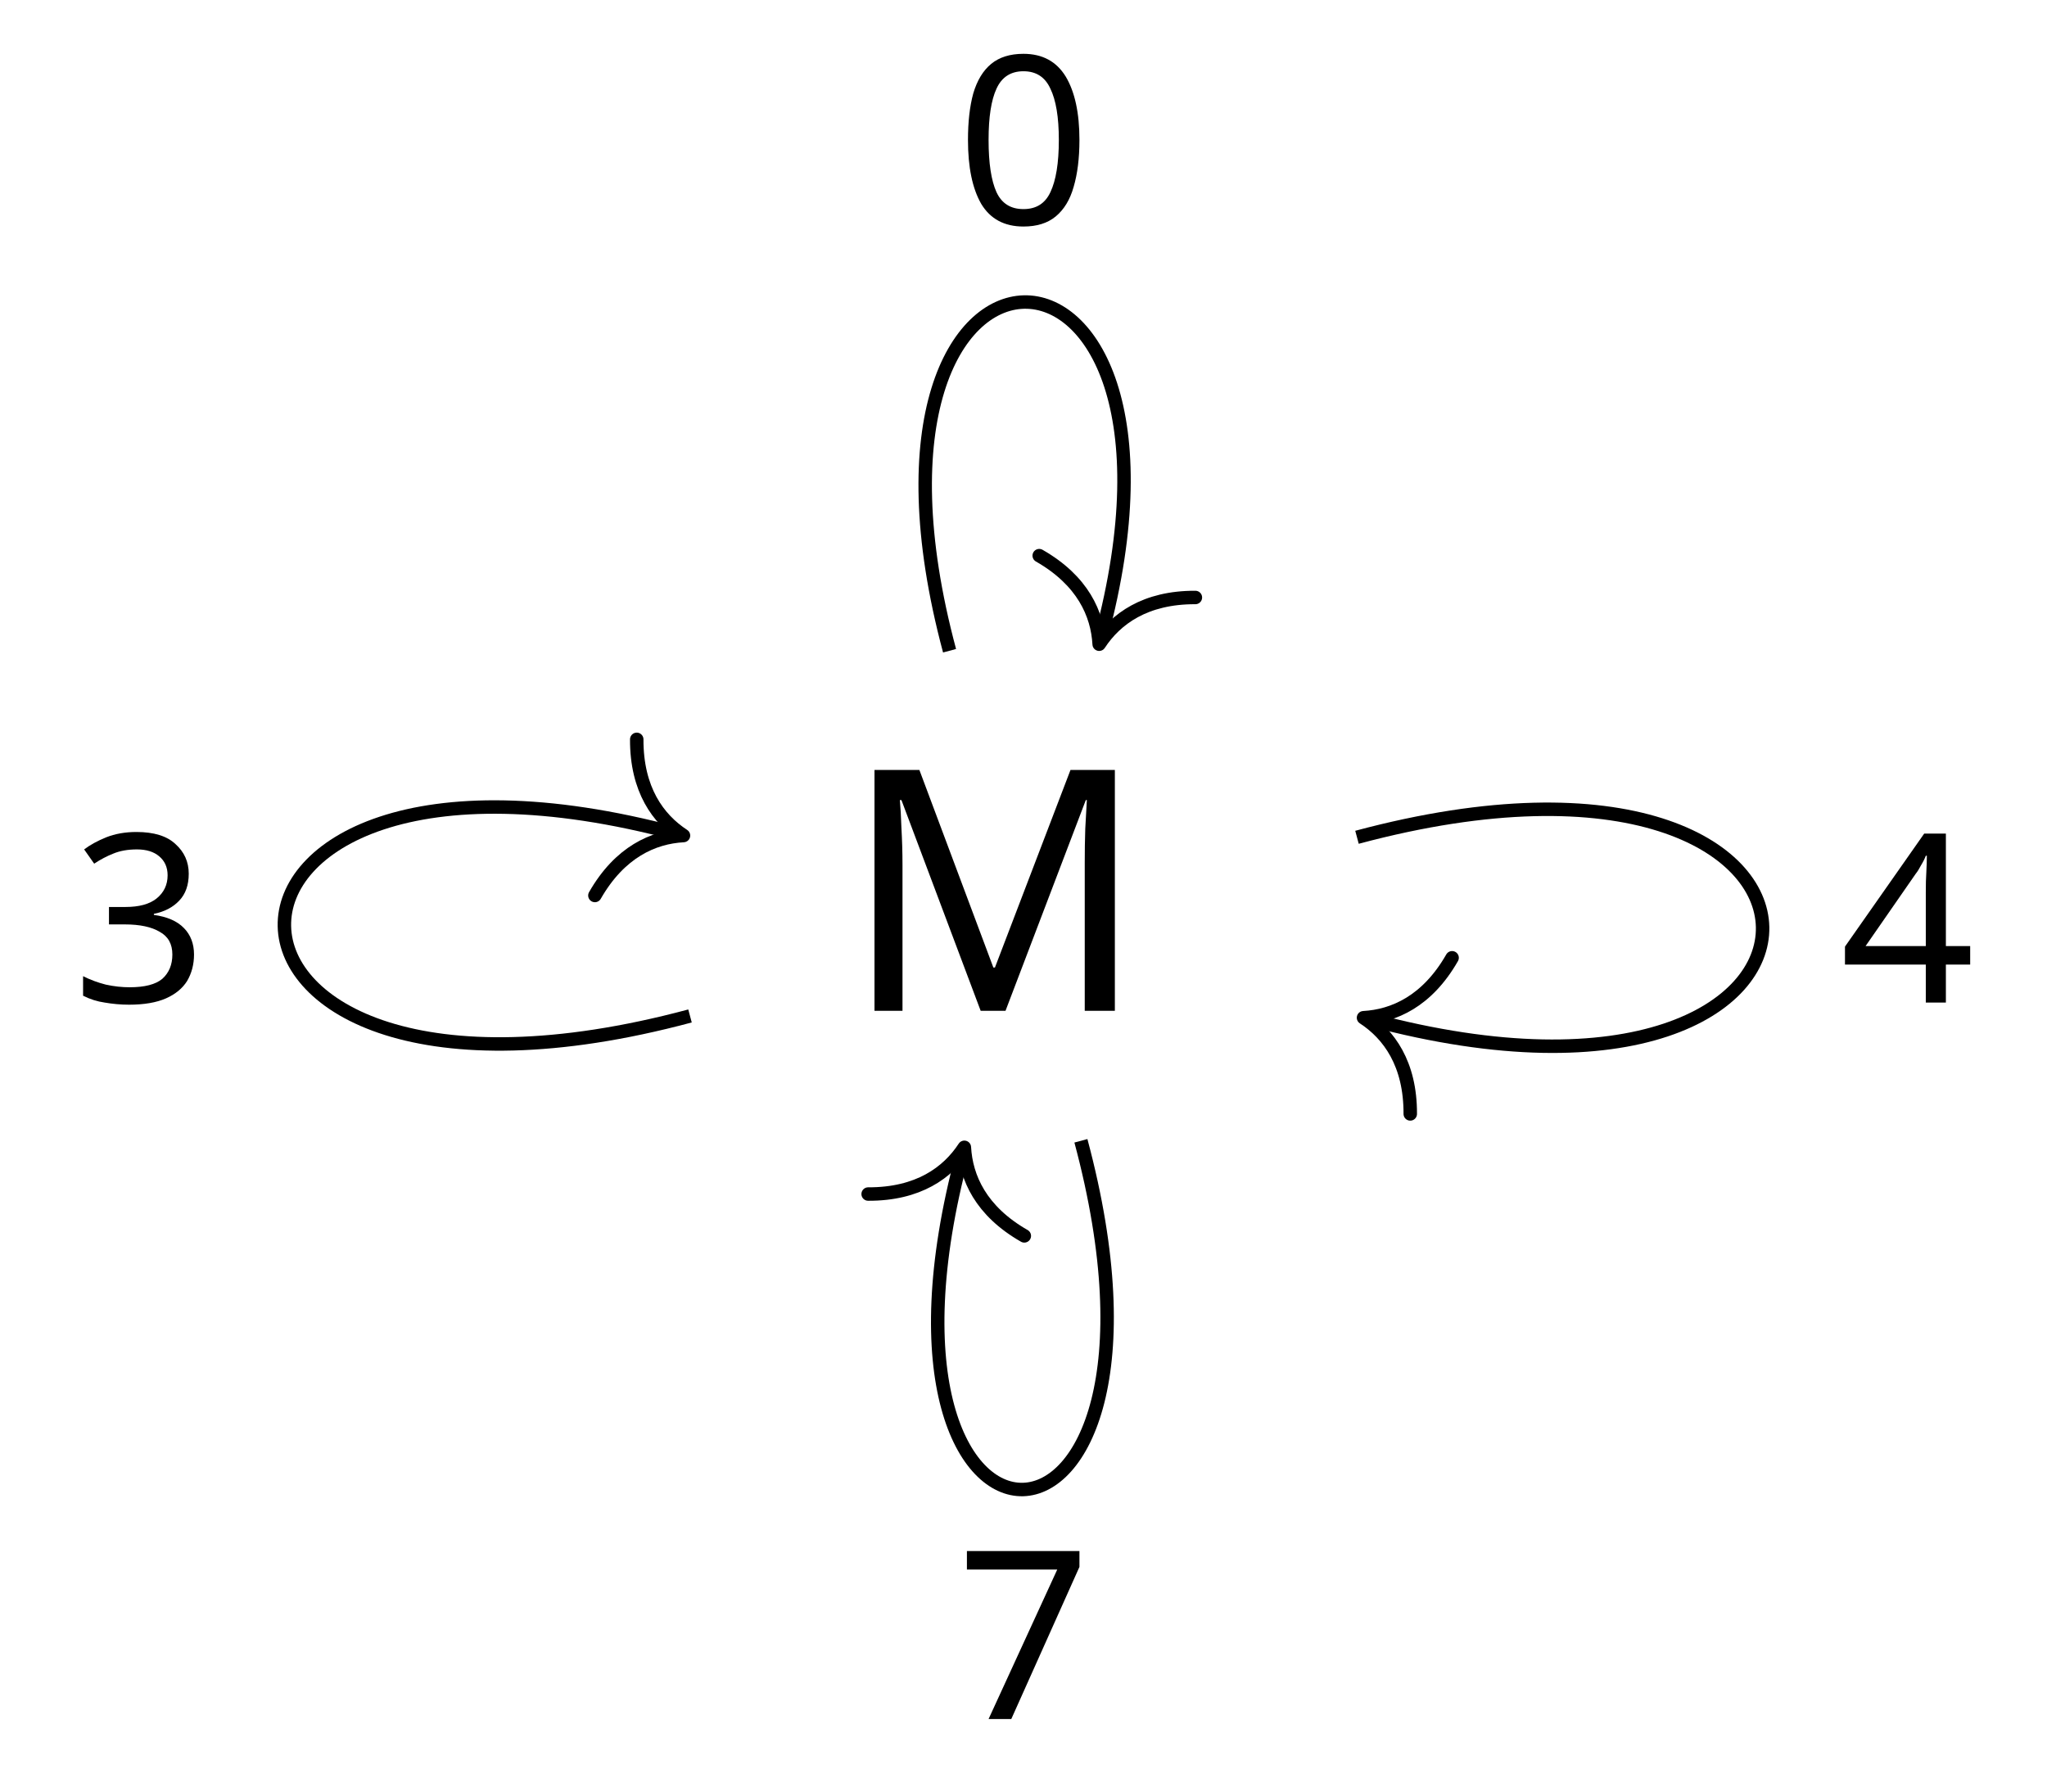
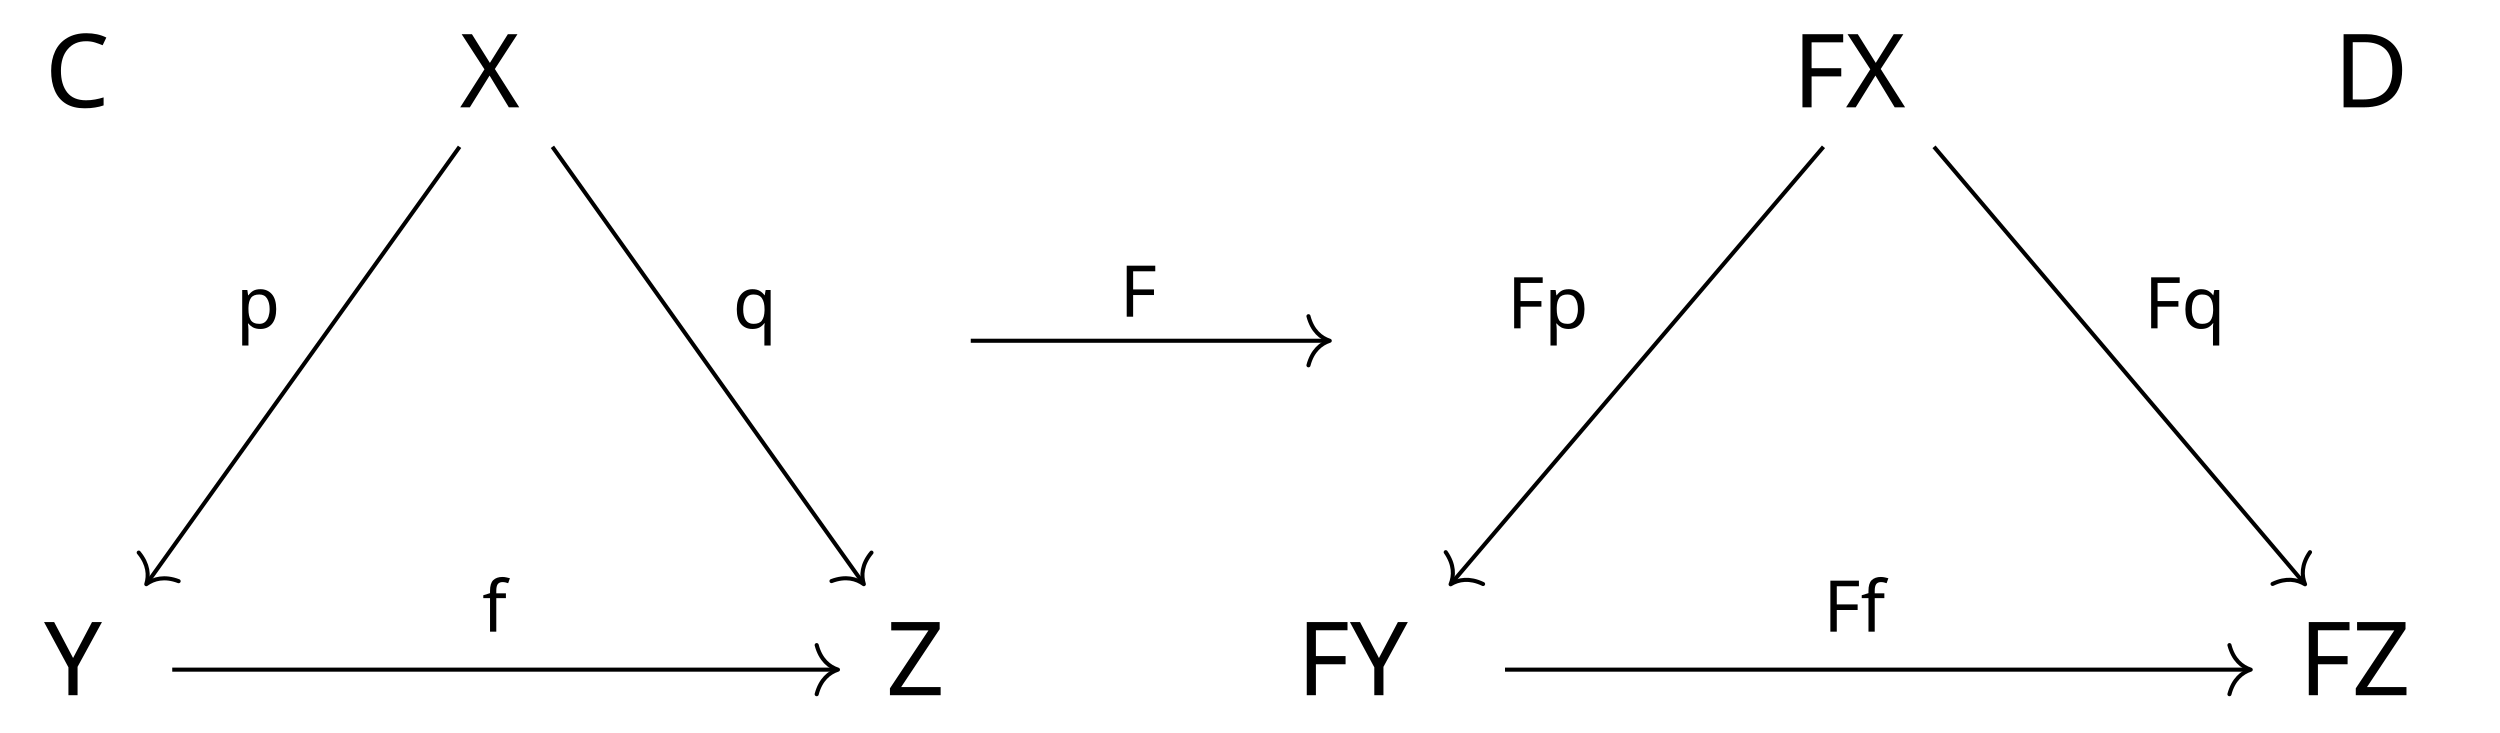
- <svg xmlns="http://www.w3.org/2000/svg" version="1.1" id="svg2" width="80.728" height="70.667" viewBox="0 0 80.728 70.667">
+ <svg xmlns="http://www.w3.org/2000/svg" version="1.1" id="svg2" width="324.652" height="95.144" viewBox="0 0 324.652 95.144">
  <defs id="defs6" />
-   <g id="g8" transform="matrix(1.333333,0,0,-1.333333,0,70.66667)">
-     <g id="g10" transform="translate(30.273,26.5)">
+   <g id="g8" transform="matrix(1.333333,0,0,-1.333333,0,95.144)">
+     <g id="g10" transform="translate(121.745,35.679)">
      <g id="g12">
        <g id="g14">
          <g id="g16">
-             <g id="g18" transform="translate(-9.665,-3.404)">
-               <g id="g20" transform="translate(9.665)">
+             <g id="g18" transform="translate(-121.745,-32.033)">
+               <g id="g20" transform="translate(8.288,57.258)">
                <g id="g22">
                  <g id="g24">
-                     <g id="g26" transform="translate(-5.376)">
+                     <g id="g26" transform="translate(-3.916)">
                      <g id="g28">
-                         <g id="g30" transform="translate(-24.897,-23.096)">
-                           <text xml:space="preserve" transform="matrix(1,0,0,-1,24.897,23.096)" style="font-variant:normal;font-weight:normal;font-size:9.963px;font-family:CMMI10;-inkscape-font-specification:CMMI10;writing-mode:lr-tb;fill:#000000;fill-opacity:1;fill-rule:nonzero;stroke:none" id="text34">
-                             <tspan x="0" y="0" id="tspan32">M</tspan>
+                         <g id="g30" transform="translate(-4.372,-60.904)">
+                           <text xml:space="preserve" transform="matrix(1,0,0,-1,4.372,60.904)" style="font-variant:normal;font-weight:normal;font-size:9.963px;font-family:CMMI10;-inkscape-font-specification:CMMI10;writing-mode:lr-tb;fill:#000000;fill-opacity:1;fill-rule:nonzero;stroke:none" id="text34">
+                             <tspan x="0" y="0" id="tspan32">C</tspan>
                          </text>
-                           <g id="g36" transform="translate(24.897,23.096)" />
+                           <g id="g36" transform="translate(4.372,60.904)" />
                        </g>
                      </g>
-                       <g id="g38" transform="translate(5.376)" />
+                       <g id="g38" transform="translate(3.916)" />
                    </g>
                  </g>
                </g>
-                 <g id="g40" transform="translate(-9.665)" />
-               </g>
-               <g id="g42" transform="translate(9.665,3.404)" />
-             </g>
-           </g>
-           <g id="g44">
-             <path d="m -9.864,-3.556 c -15.932,-4.269 -15.932,9.555 -0.385,5.389" style="fill:none;stroke:#000000;stroke-width:0.398;stroke-linecap:butt;stroke-linejoin:miter;stroke-miterlimit:10;stroke-dasharray:none;stroke-opacity:1" id="path46" />
-             <g id="g48" transform="matrix(0.96591,-0.25882,0.25882,0.96591,-10.05695,1.78145)">
-               <g id="g50">
-                 <path d="M -2.072,2.391 C -1.694,0.956 -0.85,0.279 0,0 -0.85,-0.279 -1.694,-0.956 -2.072,-2.391" style="fill:none;stroke:#000000;stroke-width:0.398;stroke-linecap:round;stroke-linejoin:round;stroke-miterlimit:10;stroke-dasharray:none;stroke-opacity:1" id="path52" />
-               </g>
-             </g>
-             <g id="g54">
-               <g id="g56" transform="translate(-28.128,-3.16)">
-                 <g id="g58">
-                   <g id="g60" transform="translate(-2.145,-23.34)">
-                     <text xml:space="preserve" transform="matrix(1,0,0,-1,2.145,23.34)" style="font-variant:normal;font-weight:normal;font-size:6.974px;font-family:CMR7;-inkscape-font-specification:CMR7;writing-mode:lr-tb;fill:#000000;fill-opacity:1;fill-rule:nonzero;stroke:none" id="text64">
-                       <tspan x="0" y="0" id="tspan62">3</tspan>
-                     </text>
-                     <g id="g66" transform="translate(2.145,23.34)" />
-                   </g>
-                 </g>
-                 <g id="g68" transform="translate(28.128,3.16)" />
-               </g>
-             </g>
-           </g>
-           <g id="g70">
-             <path d="M 9.864,1.73 C 25.796,5.999 25.796,-7.825 10.249,-3.659" style="fill:none;stroke:#000000;stroke-width:0.398;stroke-linecap:butt;stroke-linejoin:miter;stroke-miterlimit:10;stroke-dasharray:none;stroke-opacity:1" id="path72" />
-             <g id="g74" transform="matrix(-0.96591,0.25882,-0.25882,-0.96591,10.05695,-3.60794)">
-               <g id="g76">
-                 <path d="M -2.072,2.391 C -1.694,0.956 -0.85,0.279 0,0 -0.85,-0.279 -1.694,-0.956 -2.072,-2.391" style="fill:none;stroke:#000000;stroke-width:0.398;stroke-linecap:round;stroke-linejoin:round;stroke-miterlimit:10;stroke-dasharray:none;stroke-opacity:1" id="path78" />
-               </g>
-             </g>
-             <g id="g80">
-               <g id="g82" transform="translate(24.157,-3.16)">
-                 <g id="g84">
-                   <g id="g86" transform="translate(-54.43,-23.34)">
-                     <text xml:space="preserve" transform="matrix(1,0,0,-1,54.43,23.34)" style="font-variant:normal;font-weight:normal;font-size:6.974px;font-family:CMR7;-inkscape-font-specification:CMR7;writing-mode:lr-tb;fill:#000000;fill-opacity:1;fill-rule:nonzero;stroke:none" id="text90">
-                       <tspan x="0" y="0" id="tspan88">4</tspan>
-                     </text>
-                     <g id="g92" transform="translate(54.43,23.34)" />
-                   </g>
-                 </g>
-                 <g id="g94" transform="translate(-24.157,3.16)" />
-               </g>
-             </g>
-           </g>
-           <g id="g96">
-             <path d="M 1.698,-7.249 C 5.366,-20.94 -5.366,-20.94 -1.801,-7.634" style="fill:none;stroke:#000000;stroke-width:0.398;stroke-linecap:butt;stroke-linejoin:miter;stroke-miterlimit:10;stroke-dasharray:none;stroke-opacity:1" id="path98" />
-             <g id="g100" transform="matrix(0.25882,0.96591,-0.96591,0.25882,-1.74916,-7.44174)">
-               <g id="g102">
-                 <path d="M -2.072,2.391 C -1.694,0.956 -0.85,0.279 0,0 -0.85,-0.279 -1.694,-0.956 -2.072,-2.391" style="fill:none;stroke:#000000;stroke-width:0.398;stroke-linecap:round;stroke-linejoin:round;stroke-miterlimit:10;stroke-dasharray:none;stroke-opacity:1" id="path104" />
-               </g>
-             </g>
-             <g id="g106">
-               <g id="g108" transform="translate(-1.986,-24.355)">
-                 <g id="g110">
-                   <g id="g112" transform="translate(-28.287,-2.145)">
-                     <text xml:space="preserve" transform="matrix(1,0,0,-1,28.287,2.145)" style="font-variant:normal;font-weight:normal;font-size:6.974px;font-family:CMR7;-inkscape-font-specification:CMR7;writing-mode:lr-tb;fill:#000000;fill-opacity:1;fill-rule:nonzero;stroke:none" id="text116">
-                       <tspan x="0" y="0" id="tspan114">7</tspan>
-                     </text>
-                     <g id="g118" transform="translate(28.287,2.145)" />
-                   </g>
-                 </g>
-                 <g id="g120" transform="translate(1.986,24.355)" />
-               </g>
-             </g>
-           </g>
-           <g id="g122">
-             <path d="m -2.187,7.249 c -3.669,13.69 8.042,13.69 4.476,0.385" style="fill:none;stroke:#000000;stroke-width:0.398;stroke-linecap:butt;stroke-linejoin:miter;stroke-miterlimit:10;stroke-dasharray:none;stroke-opacity:1" id="path124" />
-             <g id="g126" transform="matrix(-0.25885,-0.96591,0.96591,-0.25885,2.23816,7.44174)">
-               <g id="g128">
-                 <path d="M -2.072,2.391 C -1.694,0.956 -0.85,0.279 0,0 -0.85,-0.279 -1.694,-0.956 -2.072,-2.391" style="fill:none;stroke:#000000;stroke-width:0.398;stroke-linecap:round;stroke-linejoin:round;stroke-miterlimit:10;stroke-dasharray:none;stroke-opacity:1" id="path130" />
-               </g>
-             </g>
-             <g id="g132">
-               <g id="g134" transform="translate(-1.986,19.861)">
-                 <g id="g136">
-                   <g id="g138" transform="translate(-28.287,-46.361)">
-                     <text xml:space="preserve" transform="matrix(1,0,0,-1,28.287,46.361)" style="font-variant:normal;font-weight:normal;font-size:6.974px;font-family:CMR7;-inkscape-font-specification:CMR7;writing-mode:lr-tb;fill:#000000;fill-opacity:1;fill-rule:nonzero;stroke:none" id="text142">
-                       <tspan x="0" y="0" id="tspan140">0</tspan>
-                     </text>
-                     <g id="g144" transform="translate(28.287,46.361)" />
-                   </g>
-                 </g>
-                 <g id="g146" transform="translate(1.986,-19.861)" />
+                 <g id="g40" transform="translate(41.006)">
+                   <g id="g42">
+                     <g id="g44">
+                       <g id="g46" transform="translate(-4.518)">
+                         <g id="g48">
+                           <g id="g50" transform="translate(-44.776,-60.904)">
+                             <text xml:space="preserve" transform="matrix(1,0,0,-1,44.776,60.904)" style="font-variant:normal;font-weight:normal;font-size:9.963px;font-family:CMMI10;-inkscape-font-specification:CMMI10;writing-mode:lr-tb;fill:#000000;fill-opacity:1;fill-rule:nonzero;stroke:none" id="text54">
+                               <tspan x="0" y="0" id="tspan52">X</tspan>
+                             </text>
+                             <g id="g56" transform="translate(44.776,60.904)" />
+                           </g>
+                         </g>
+                         <g id="g58" transform="translate(4.518)" />
+                       </g>
+                     </g>
+                   </g>
+                   <g id="g60" transform="translate(40.764)">
+                     <g id="g62" />
+                     <g id="g64" transform="translate(44.14)">
+                       <g id="g66" />
+                       <g id="g68" transform="translate(48.796)">
+                         <g id="g70">
+                           <g id="g72">
+                             <g id="g74" transform="translate(-8.413)">
+                               <g id="g76">
+                                 <g id="g78" transform="translate(-174.581,-60.904)">
+                                   <text xml:space="preserve" transform="matrix(1,0,0,-1,174.581,60.904)" style="font-variant:normal;font-weight:normal;font-size:9.963px;font-family:CMMI10;-inkscape-font-specification:CMMI10;writing-mode:lr-tb;fill:#000000;fill-opacity:1;fill-rule:nonzero;stroke:none" id="text82">
+                                     <tspan x="0 7.792" y="0" id="tspan80">FX</tspan>
+                                   </text>
+                                   <g id="g84" transform="translate(174.581,60.904)" />
+                                 </g>
+                               </g>
+                               <g id="g86" transform="translate(8.413)" />
+                             </g>
+                           </g>
+                         </g>
+                         <g id="g88" transform="translate(48.554)">
+                           <g id="g90">
+                             <g id="g92">
+                               <g id="g94" transform="translate(-4.262)">
+                                 <g id="g96">
+                                   <g id="g98" transform="translate(-227.286,-60.904)">
+                                     <text xml:space="preserve" transform="matrix(1,0,0,-1,227.286,60.904)" style="font-variant:normal;font-weight:normal;font-size:9.963px;font-family:CMMI10;-inkscape-font-specification:CMMI10;writing-mode:lr-tb;fill:#000000;fill-opacity:1;fill-rule:nonzero;stroke:none" id="text102">
+                                       <tspan x="0" y="0" id="tspan100">D</tspan>
+                                     </text>
+                                     <g id="g104" transform="translate(227.286,60.904)" />
+                                   </g>
+                                 </g>
+                                 <g id="g106" transform="translate(4.262)" />
+                               </g>
+                             </g>
+                           </g>
+                           <g id="g108" transform="translate(-223.26,-25.225)">
+                             <g id="g110" />
+                             <g id="g112" transform="translate(41.006)">
+                               <g id="g114" />
+                               <g id="g116" transform="translate(40.764)">
+                                 <g id="g118">
+                                   <g id="g120">
+                                     <g id="g122">
+                                       <g id="g124" />
+                                     </g>
+                                   </g>
+                                 </g>
+                                 <g id="g126" transform="translate(44.14)">
+                                   <g id="g128">
+                                     <g id="g130">
+                                       <g id="g132">
+                                         <g id="g134" />
+                                       </g>
+                                     </g>
+                                   </g>
+                                   <g id="g136" transform="translate(48.796)">
+                                     <g id="g138" />
+                                     <g id="g140" transform="translate(48.554)">
+                                       <g id="g142" />
+                                       <g id="g144" transform="translate(-223.26,-32.033)">
+                                         <g id="g146">
+                                           <g id="g148">
+                                             <g id="g150" transform="translate(-3.999)">
+                                               <g id="g152">
+                                                 <g id="g154" transform="translate(-4.289,-3.646)">
+                                                   <text xml:space="preserve" transform="matrix(1,0,0,-1,4.289,3.646)" style="font-variant:normal;font-weight:normal;font-size:9.963px;font-family:CMMI10;-inkscape-font-specification:CMMI10;writing-mode:lr-tb;fill:#000000;fill-opacity:1;fill-rule:nonzero;stroke:none" id="text158">
+                                                     <tspan x="0" y="0" id="tspan156">Y</tspan>
+                                                   </text>
+                                                   <g id="g160" transform="translate(4.289,3.646)" />
+                                                 </g>
+                                               </g>
+                                               <g id="g162" transform="translate(3.999)" />
+                                             </g>
+                                           </g>
+                                         </g>
+                                         <g id="g164" transform="translate(41.006)">
+                                           <g id="g166" />
+                                           <g id="g168" transform="translate(40.764)">
+                                             <g id="g170">
+                                               <g id="g172">
+                                                 <g id="g174" transform="translate(-3.757)">
+                                                   <g id="g176">
+                                                     <g id="g178" transform="translate(-86.301,-3.646)">
+                                                       <text xml:space="preserve" transform="matrix(1,0,0,-1,86.301,3.646)" style="font-variant:normal;font-weight:normal;font-size:9.963px;font-family:CMMI10;-inkscape-font-specification:CMMI10;writing-mode:lr-tb;fill:#000000;fill-opacity:1;fill-rule:nonzero;stroke:none" id="text182">
+                                                         <tspan x="0" y="0" id="tspan180">Z</tspan>
+                                                       </text>
+                                                       <g id="g184" transform="translate(86.301,3.646)" />
+                                                     </g>
+                                                   </g>
+                                                   <g id="g186" transform="translate(3.757)" />
+                                                 </g>
+                                               </g>
+                                             </g>
+                                             <g id="g188" transform="translate(44.14)">
+                                               <g id="g190">
+                                                 <g id="g192">
+                                                   <g id="g194" transform="translate(-7.894)">
+                                                     <g id="g196">
+                                                       <g id="g198" transform="translate(-126.304,-3.646)">
+                                                         <text xml:space="preserve" transform="matrix(1,0,0,-1,126.304,3.646)" style="font-variant:normal;font-weight:normal;font-size:9.963px;font-family:CMMI10;-inkscape-font-specification:CMMI10;writing-mode:lr-tb;fill:#000000;fill-opacity:1;fill-rule:nonzero;stroke:none" id="text202">
+                                                           <tspan x="0 7.792" y="0" id="tspan200">FY</tspan>
+                                                         </text>
+                                                         <g id="g204" transform="translate(126.304,3.646)" />
+                                                       </g>
+                                                     </g>
+                                                     <g id="g206" transform="translate(7.894)" />
+                                                   </g>
+                                                 </g>
+                                               </g>
+                                               <g id="g208" transform="translate(48.796)">
+                                                 <g id="g210" />
+                                                 <g id="g212" transform="translate(48.554)">
+                                                   <g id="g214">
+                                                     <g id="g216">
+                                                       <g id="g218" transform="translate(-7.652)">
+                                                         <g id="g220">
+                                                           <g id="g222" transform="translate(-223.896,-3.646)">
+                                                             <text xml:space="preserve" transform="matrix(1,0,0,-1,223.896,3.646)" style="font-variant:normal;font-weight:normal;font-size:9.963px;font-family:CMMI10;-inkscape-font-specification:CMMI10;writing-mode:lr-tb;fill:#000000;fill-opacity:1;fill-rule:nonzero;stroke:none" id="text226">
+                                                               <tspan x="0 7.792" y="0" id="tspan224">FZ</tspan>
+                                                             </text>
+                                                             <g id="g228" transform="translate(223.896,3.646)" />
+                                                           </g>
+                                                         </g>
+                                                         <g id="g230" transform="translate(7.652)" />
+                                                       </g>
+                                                     </g>
+                                                   </g>
+                                                   <g id="g232" transform="translate(-231.548)" />
+                                                 </g>
+                                               </g>
+                                             </g>
+                                           </g>
+                                         </g>
+                                       </g>
+                                     </g>
+                                   </g>
+                                 </g>
+                               </g>
+                             </g>
+                           </g>
+                         </g>
+                       </g>
+                     </g>
+                   </g>
+                 </g>
+               </g>
+               <g id="g234" transform="translate(121.745,32.033)" />
+             </g>
+           </g>
+           <g id="g236">
+             <path d="m -76.986,21.38 -30.395,-42.436" style="fill:none;stroke:#000000;stroke-width:0.398;stroke-linecap:butt;stroke-linejoin:miter;stroke-miterlimit:10;stroke-dasharray:none;stroke-opacity:1" id="path238" />
+             <g id="g240" transform="matrix(-0.58228,-0.81293,0.81293,-0.58228,-107.4976,-21.2179)">
+               <g id="g242">
+                 <path d="M -2.072,2.391 C -1.694,0.956 -0.85,0.279 0,0 -0.85,-0.279 -1.694,-0.956 -2.072,-2.391" style="fill:none;stroke:#000000;stroke-width:0.398;stroke-linecap:round;stroke-linejoin:round;stroke-miterlimit:10;stroke-dasharray:none;stroke-opacity:1" id="path244" />
+               </g>
+             </g>
+             <g id="g246">
+               <g id="g248" transform="translate(-98.75,3.7)">
+                 <g id="g250">
+                   <g id="g252" transform="translate(-22.995,-39.379)">
+                     <text xml:space="preserve" transform="matrix(1,0,0,-1,22.995,39.379)" style="font-variant:normal;font-weight:normal;font-size:6.974px;font-family:CMMI7;-inkscape-font-specification:CMMI7;writing-mode:lr-tb;fill:#000000;fill-opacity:1;fill-rule:nonzero;stroke:none" id="text256">
+                       <tspan x="0" y="0" id="tspan254">p</tspan>
+                     </text>
+                     <g id="g258" transform="translate(22.995,39.379)" />
+                   </g>
+                 </g>
+                 <g id="g260" transform="translate(98.75,-3.7)" />
+               </g>
+             </g>
+           </g>
+           <g id="g262">
+             <path d="M -67.943,21.38 -37.728,-21.055" style="fill:none;stroke:#000000;stroke-width:0.398;stroke-linecap:butt;stroke-linejoin:miter;stroke-miterlimit:10;stroke-dasharray:none;stroke-opacity:1" id="path264" />
+             <g id="g266" transform="matrix(0.58,-0.81456,0.81456,0.58,-37.61221,-21.21758)">
+               <g id="g268">
+                 <path d="M -2.072,2.391 C -1.694,0.956 -0.85,0.279 0,0 -0.85,-0.279 -1.694,-0.956 -2.072,-2.391" style="fill:none;stroke:#000000;stroke-width:0.398;stroke-linecap:round;stroke-linejoin:round;stroke-miterlimit:10;stroke-dasharray:none;stroke-opacity:1" id="path270" />
+               </g>
+             </g>
+             <g id="g272">
+               <g id="g274" transform="translate(-50.376,3.7)">
+                 <g id="g276">
+                   <g id="g278" transform="translate(-71.369,-39.379)">
+                     <text xml:space="preserve" transform="matrix(1,0,0,-1,71.369,39.379)" style="font-variant:normal;font-weight:normal;font-size:6.974px;font-family:CMMI7;-inkscape-font-specification:CMMI7;writing-mode:lr-tb;fill:#000000;fill-opacity:1;fill-rule:nonzero;stroke:none" id="text282">
+                       <tspan x="0" y="0" id="tspan280">q</tspan>
+                     </text>
+                     <g id="g284" transform="translate(71.369,39.379)" />
+                   </g>
+                 </g>
+                 <g id="g286" transform="translate(50.376,-3.7)" />
+               </g>
+             </g>
+           </g>
+           <g id="g288">
+             <path d="M 55.854,21.38 19.666,-21.077" style="fill:none;stroke:#000000;stroke-width:0.398;stroke-linecap:butt;stroke-linejoin:miter;stroke-miterlimit:10;stroke-dasharray:none;stroke-opacity:1" id="path290" />
+             <g id="g292" transform="matrix(-0.64865,-0.76102,0.76102,-0.64865,19.53705,-21.22824)">
+               <g id="g294">
+                 <path d="M -2.072,2.391 C -1.694,0.956 -0.85,0.279 0,0 -0.85,-0.279 -1.694,-0.956 -2.072,-2.391" style="fill:none;stroke:#000000;stroke-width:0.398;stroke-linecap:round;stroke-linejoin:round;stroke-miterlimit:10;stroke-dasharray:none;stroke-opacity:1" id="path296" />
+               </g>
+             </g>
+             <g id="g298">
+               <g id="g300" transform="translate(25.054,3.7)">
+                 <g id="g302">
+                   <g id="g304" transform="translate(-146.799,-39.379)">
+                     <text xml:space="preserve" transform="matrix(1,0,0,-1,146.799,39.379)" style="font-variant:normal;font-weight:normal;font-size:6.974px;font-family:CMMI7;-inkscape-font-specification:CMMI7;writing-mode:lr-tb;fill:#000000;fill-opacity:1;fill-rule:nonzero;stroke:none" id="text308">
+                       <tspan x="0 6.126" y="0" id="tspan306">Fp</tspan>
+                     </text>
+                     <g id="g310" transform="translate(146.799,39.379)" />
+                   </g>
+                 </g>
+                 <g id="g312" transform="translate(-25.054,-3.7)" />
+               </g>
+             </g>
+           </g>
+           <g id="g314">
+             <path d="M 66.62,21.38 102.627,-21.076" style="fill:none;stroke:#000000;stroke-width:0.398;stroke-linecap:butt;stroke-linejoin:miter;stroke-miterlimit:10;stroke-dasharray:none;stroke-opacity:1" id="path316" />
+             <g id="g318" transform="matrix(0.64677,-0.7626,0.7626,0.64677,102.756,-21.22794)">
+               <g id="g320">
+                 <path d="M -2.072,2.391 C -1.694,0.956 -0.85,0.279 0,0 -0.85,-0.279 -1.694,-0.956 -2.072,-2.391" style="fill:none;stroke:#000000;stroke-width:0.398;stroke-linecap:round;stroke-linejoin:round;stroke-miterlimit:10;stroke-dasharray:none;stroke-opacity:1" id="path322" />
+               </g>
+             </g>
+             <g id="g324">
+               <g id="g326" transform="translate(87.095,3.7)">
+                 <g id="g328">
+                   <g id="g330" transform="translate(-208.84,-39.379)">
+                     <text xml:space="preserve" transform="matrix(1,0,0,-1,208.84,39.379)" style="font-variant:normal;font-weight:normal;font-size:6.974px;font-family:CMMI7;-inkscape-font-specification:CMMI7;writing-mode:lr-tb;fill:#000000;fill-opacity:1;fill-rule:nonzero;stroke:none" id="text334">
+                       <tspan x="0 6.126" y="0" id="tspan332">Fq</tspan>
+                     </text>
+                     <g id="g336" transform="translate(208.84,39.379)" />
+                   </g>
+                 </g>
+                 <g id="g338" transform="translate(-87.095,-3.7)" />
+               </g>
+             </g>
+           </g>
+           <g id="g340">
+             <path d="M -27.198,2.491 H 7.566" style="fill:none;stroke:#000000;stroke-width:0.398;stroke-linecap:butt;stroke-linejoin:miter;stroke-miterlimit:10;stroke-dasharray:none;stroke-opacity:1" id="path342" />
+             <g id="g344" transform="translate(7.76541,2.49069)">
+               <g id="g346">
+                 <path d="M -2.072,2.391 C -1.694,0.956 -0.85,0.279 0,0 -0.85,-0.279 -1.694,-0.956 -2.072,-2.391" style="fill:none;stroke:#000000;stroke-width:0.398;stroke-linecap:round;stroke-linejoin:round;stroke-miterlimit:10;stroke-dasharray:none;stroke-opacity:1" id="path348" />
+               </g>
+             </g>
+             <g id="g350">
+               <g id="g352" transform="translate(-12.68,4.834)">
+                 <g id="g354">
+                   <g id="g356" transform="translate(-109.065,-40.513)">
+                     <text xml:space="preserve" transform="matrix(1,0,0,-1,109.065,40.513)" style="font-variant:normal;font-weight:normal;font-size:6.974px;font-family:CMMI7;-inkscape-font-specification:CMMI7;writing-mode:lr-tb;fill:#000000;fill-opacity:1;fill-rule:nonzero;stroke:none" id="text360">
+                       <tspan x="0" y="0" id="tspan358">F</tspan>
+                     </text>
+                     <g id="g362" transform="translate(109.065,40.513)" />
+                   </g>
+                 </g>
+                 <g id="g364" transform="translate(12.68,-4.834)" />
+               </g>
+             </g>
+           </g>
+           <g id="g366">
+             <path d="m -104.97,-29.542 h 64.639" style="fill:none;stroke:#000000;stroke-width:0.398;stroke-linecap:butt;stroke-linejoin:miter;stroke-miterlimit:10;stroke-dasharray:none;stroke-opacity:1" id="path368" />
+             <g id="g370" transform="translate(-40.13191,-29.5424)">
+               <g id="g372">
+                 <path d="M -2.072,2.391 C -1.694,0.956 -0.85,0.279 0,0 -0.85,-0.279 -1.694,-0.956 -2.072,-2.391" style="fill:none;stroke:#000000;stroke-width:0.398;stroke-linecap:round;stroke-linejoin:round;stroke-miterlimit:10;stroke-dasharray:none;stroke-opacity:1" id="path374" />
+               </g>
+             </g>
+             <g id="g376">
+               <g id="g378" transform="translate(-74.784,-25.842)">
+                 <g id="g380">
+                   <g id="g382" transform="translate(-46.961,-9.837)">
+                     <text xml:space="preserve" transform="matrix(1,0,0,-1,46.961,9.837)" style="font-variant:normal;font-weight:normal;font-size:6.974px;font-family:CMMI7;-inkscape-font-specification:CMMI7;writing-mode:lr-tb;fill:#000000;fill-opacity:1;fill-rule:nonzero;stroke:none" id="text386">
+                       <tspan x="0" y="0" id="tspan384">f</tspan>
+                     </text>
+                     <g id="g388" transform="translate(46.961,9.837)" />
+                   </g>
+                 </g>
+                 <g id="g390" transform="translate(74.784,25.842)" />
+               </g>
+             </g>
+           </g>
+           <g id="g392">
+             <path d="M 24.836,-29.542 H 97.266" style="fill:none;stroke:#000000;stroke-width:0.398;stroke-linecap:butt;stroke-linejoin:miter;stroke-miterlimit:10;stroke-dasharray:none;stroke-opacity:1" id="path394" />
+             <g id="g396" transform="translate(97.4648,-29.5424)">
+               <g id="g398">
+                 <path d="M -2.072,2.391 C -1.694,0.956 -0.85,0.279 0,0 -0.85,-0.279 -1.694,-0.956 -2.072,-2.391" style="fill:none;stroke:#000000;stroke-width:0.398;stroke-linecap:round;stroke-linejoin:round;stroke-miterlimit:10;stroke-dasharray:none;stroke-opacity:1" id="path400" />
+               </g>
+             </g>
+             <g id="g402">
+               <g id="g404" transform="translate(55.853,-25.842)">
+                 <g id="g406">
+                   <g id="g408" transform="translate(-177.598,-9.837)">
+                     <text xml:space="preserve" transform="matrix(1,0,0,-1,177.598,9.837)" style="font-variant:normal;font-weight:normal;font-size:6.974px;font-family:CMMI7;-inkscape-font-specification:CMMI7;writing-mode:lr-tb;fill:#000000;fill-opacity:1;fill-rule:nonzero;stroke:none" id="text412">
+                       <tspan x="0 6.126" y="0" id="tspan410">Ff</tspan>
+                     </text>
+                     <g id="g414" transform="translate(177.598,9.837)" />
+                   </g>
+                 </g>
+                 <g id="g416" transform="translate(-55.853,25.842)" />
              </g>
            </g>
          </g>
        </g>
      </g>
    </g>
  </g>
</svg>
